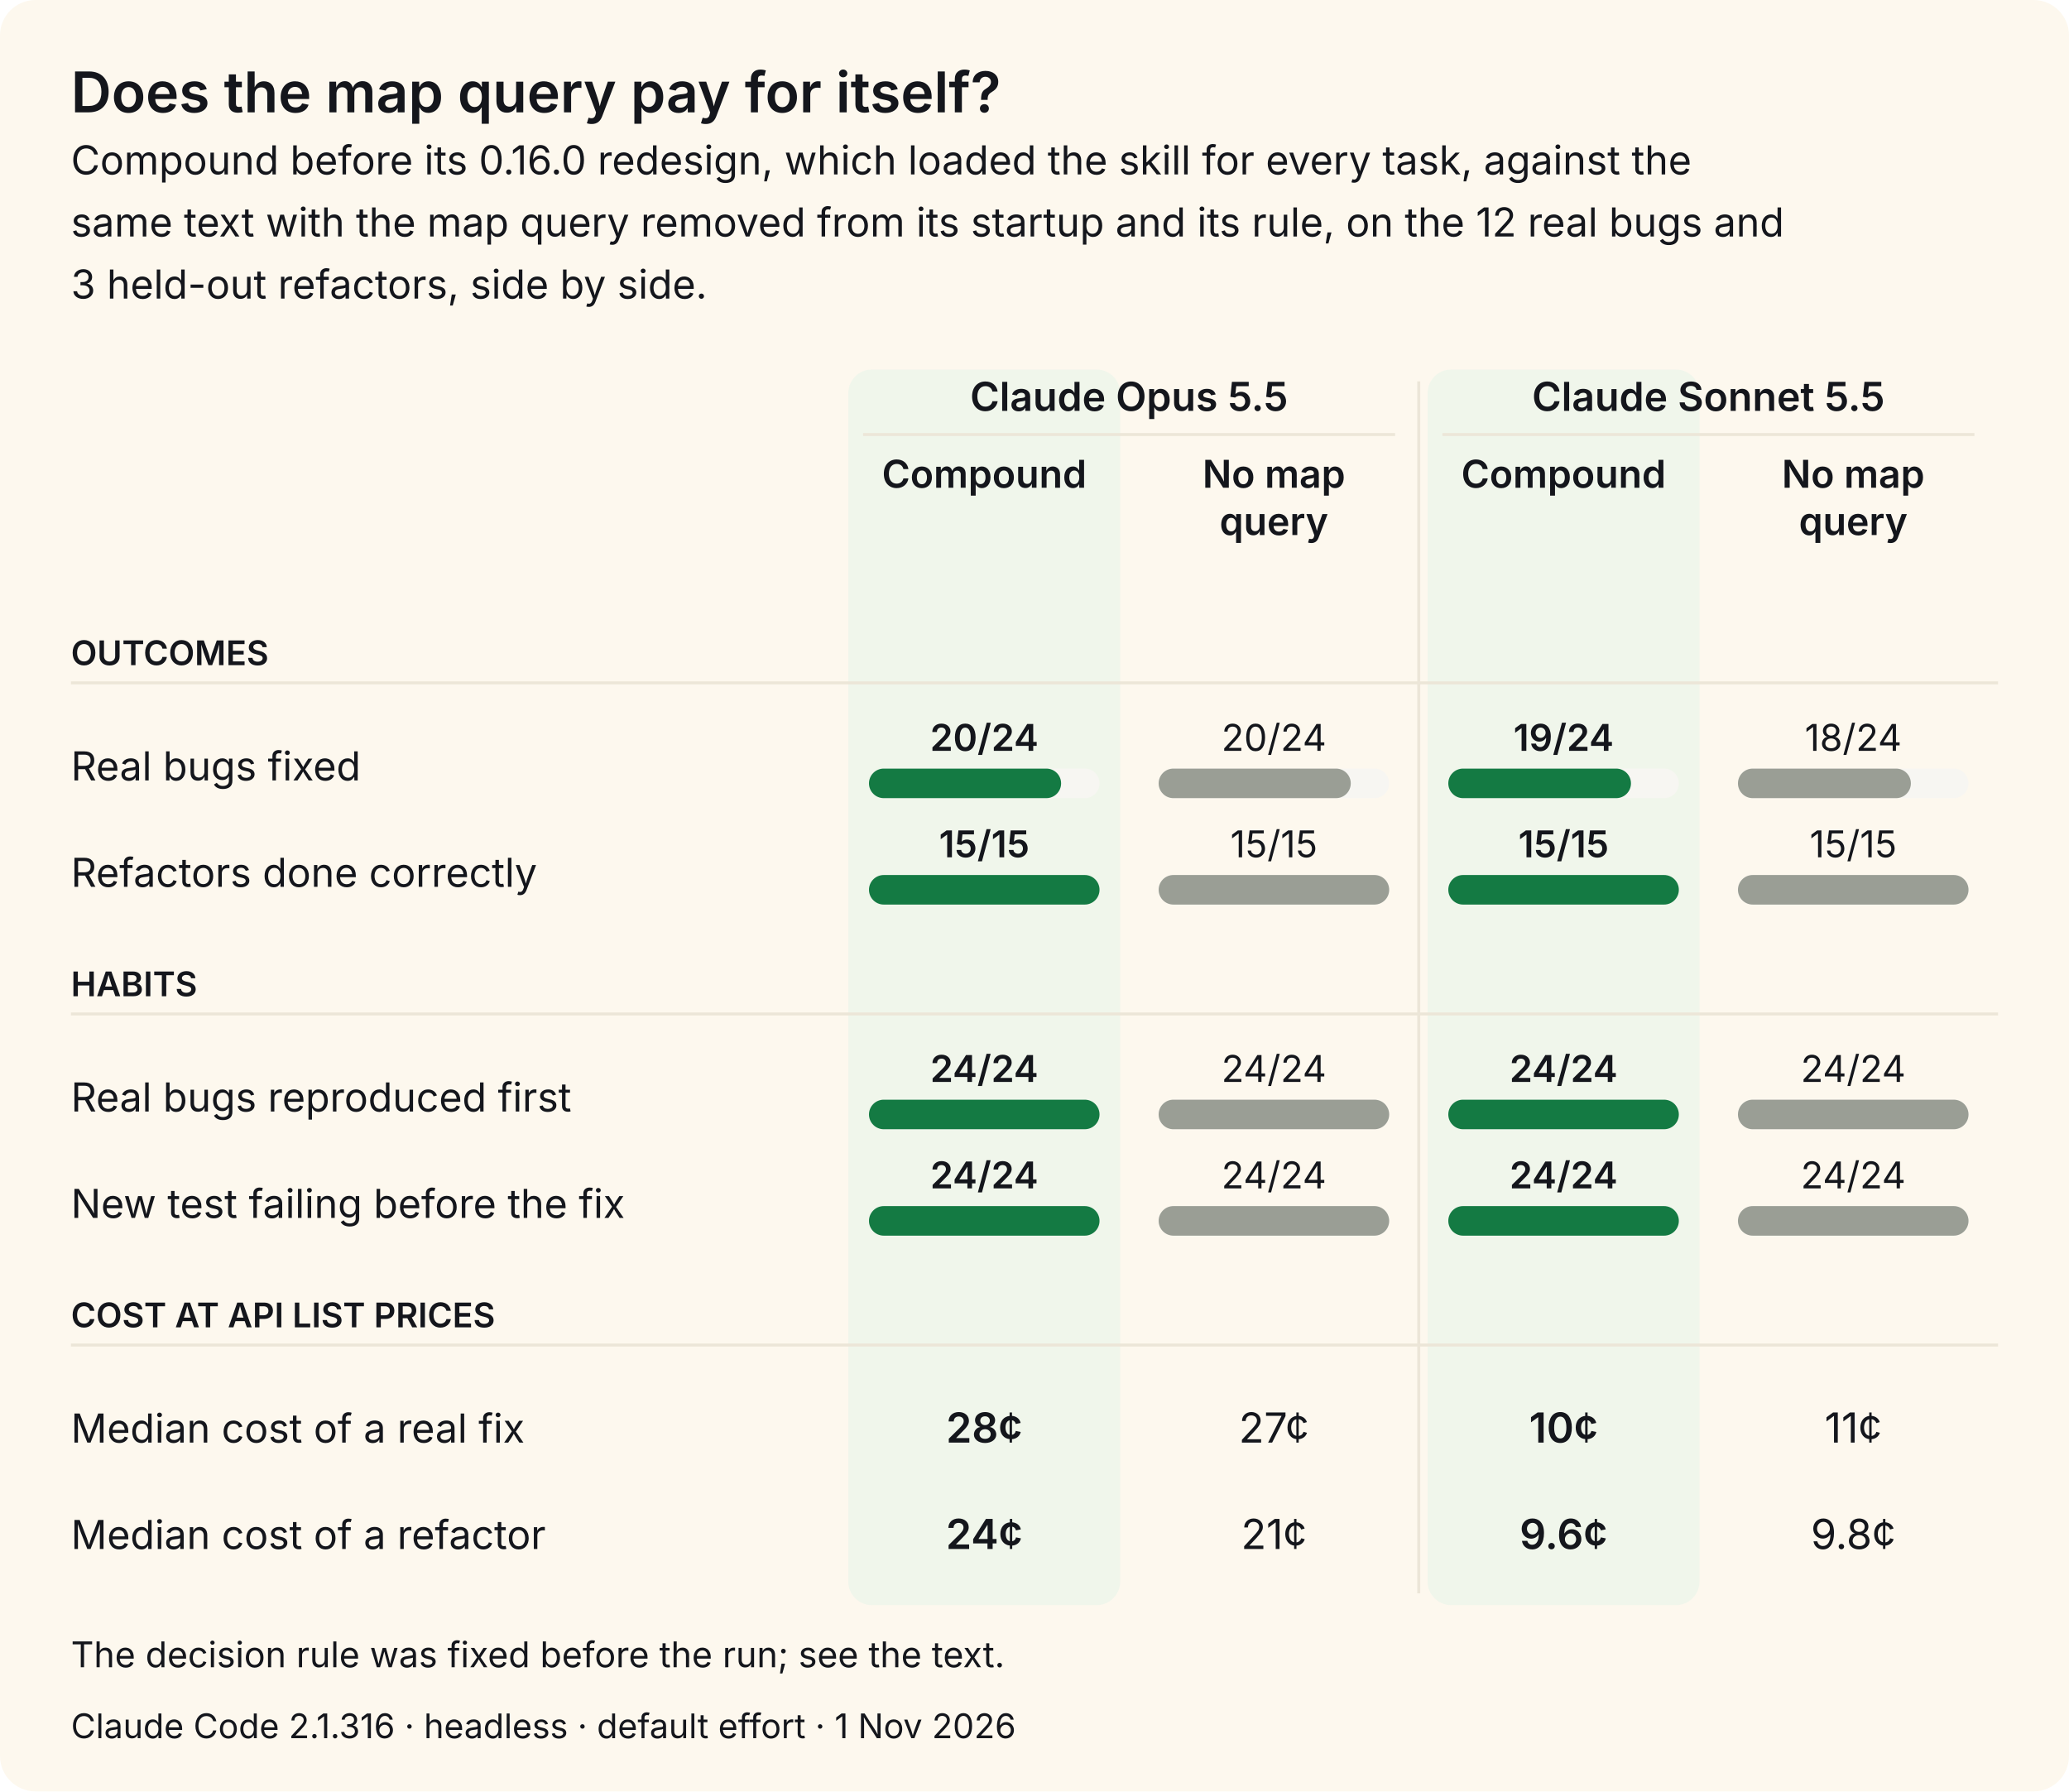
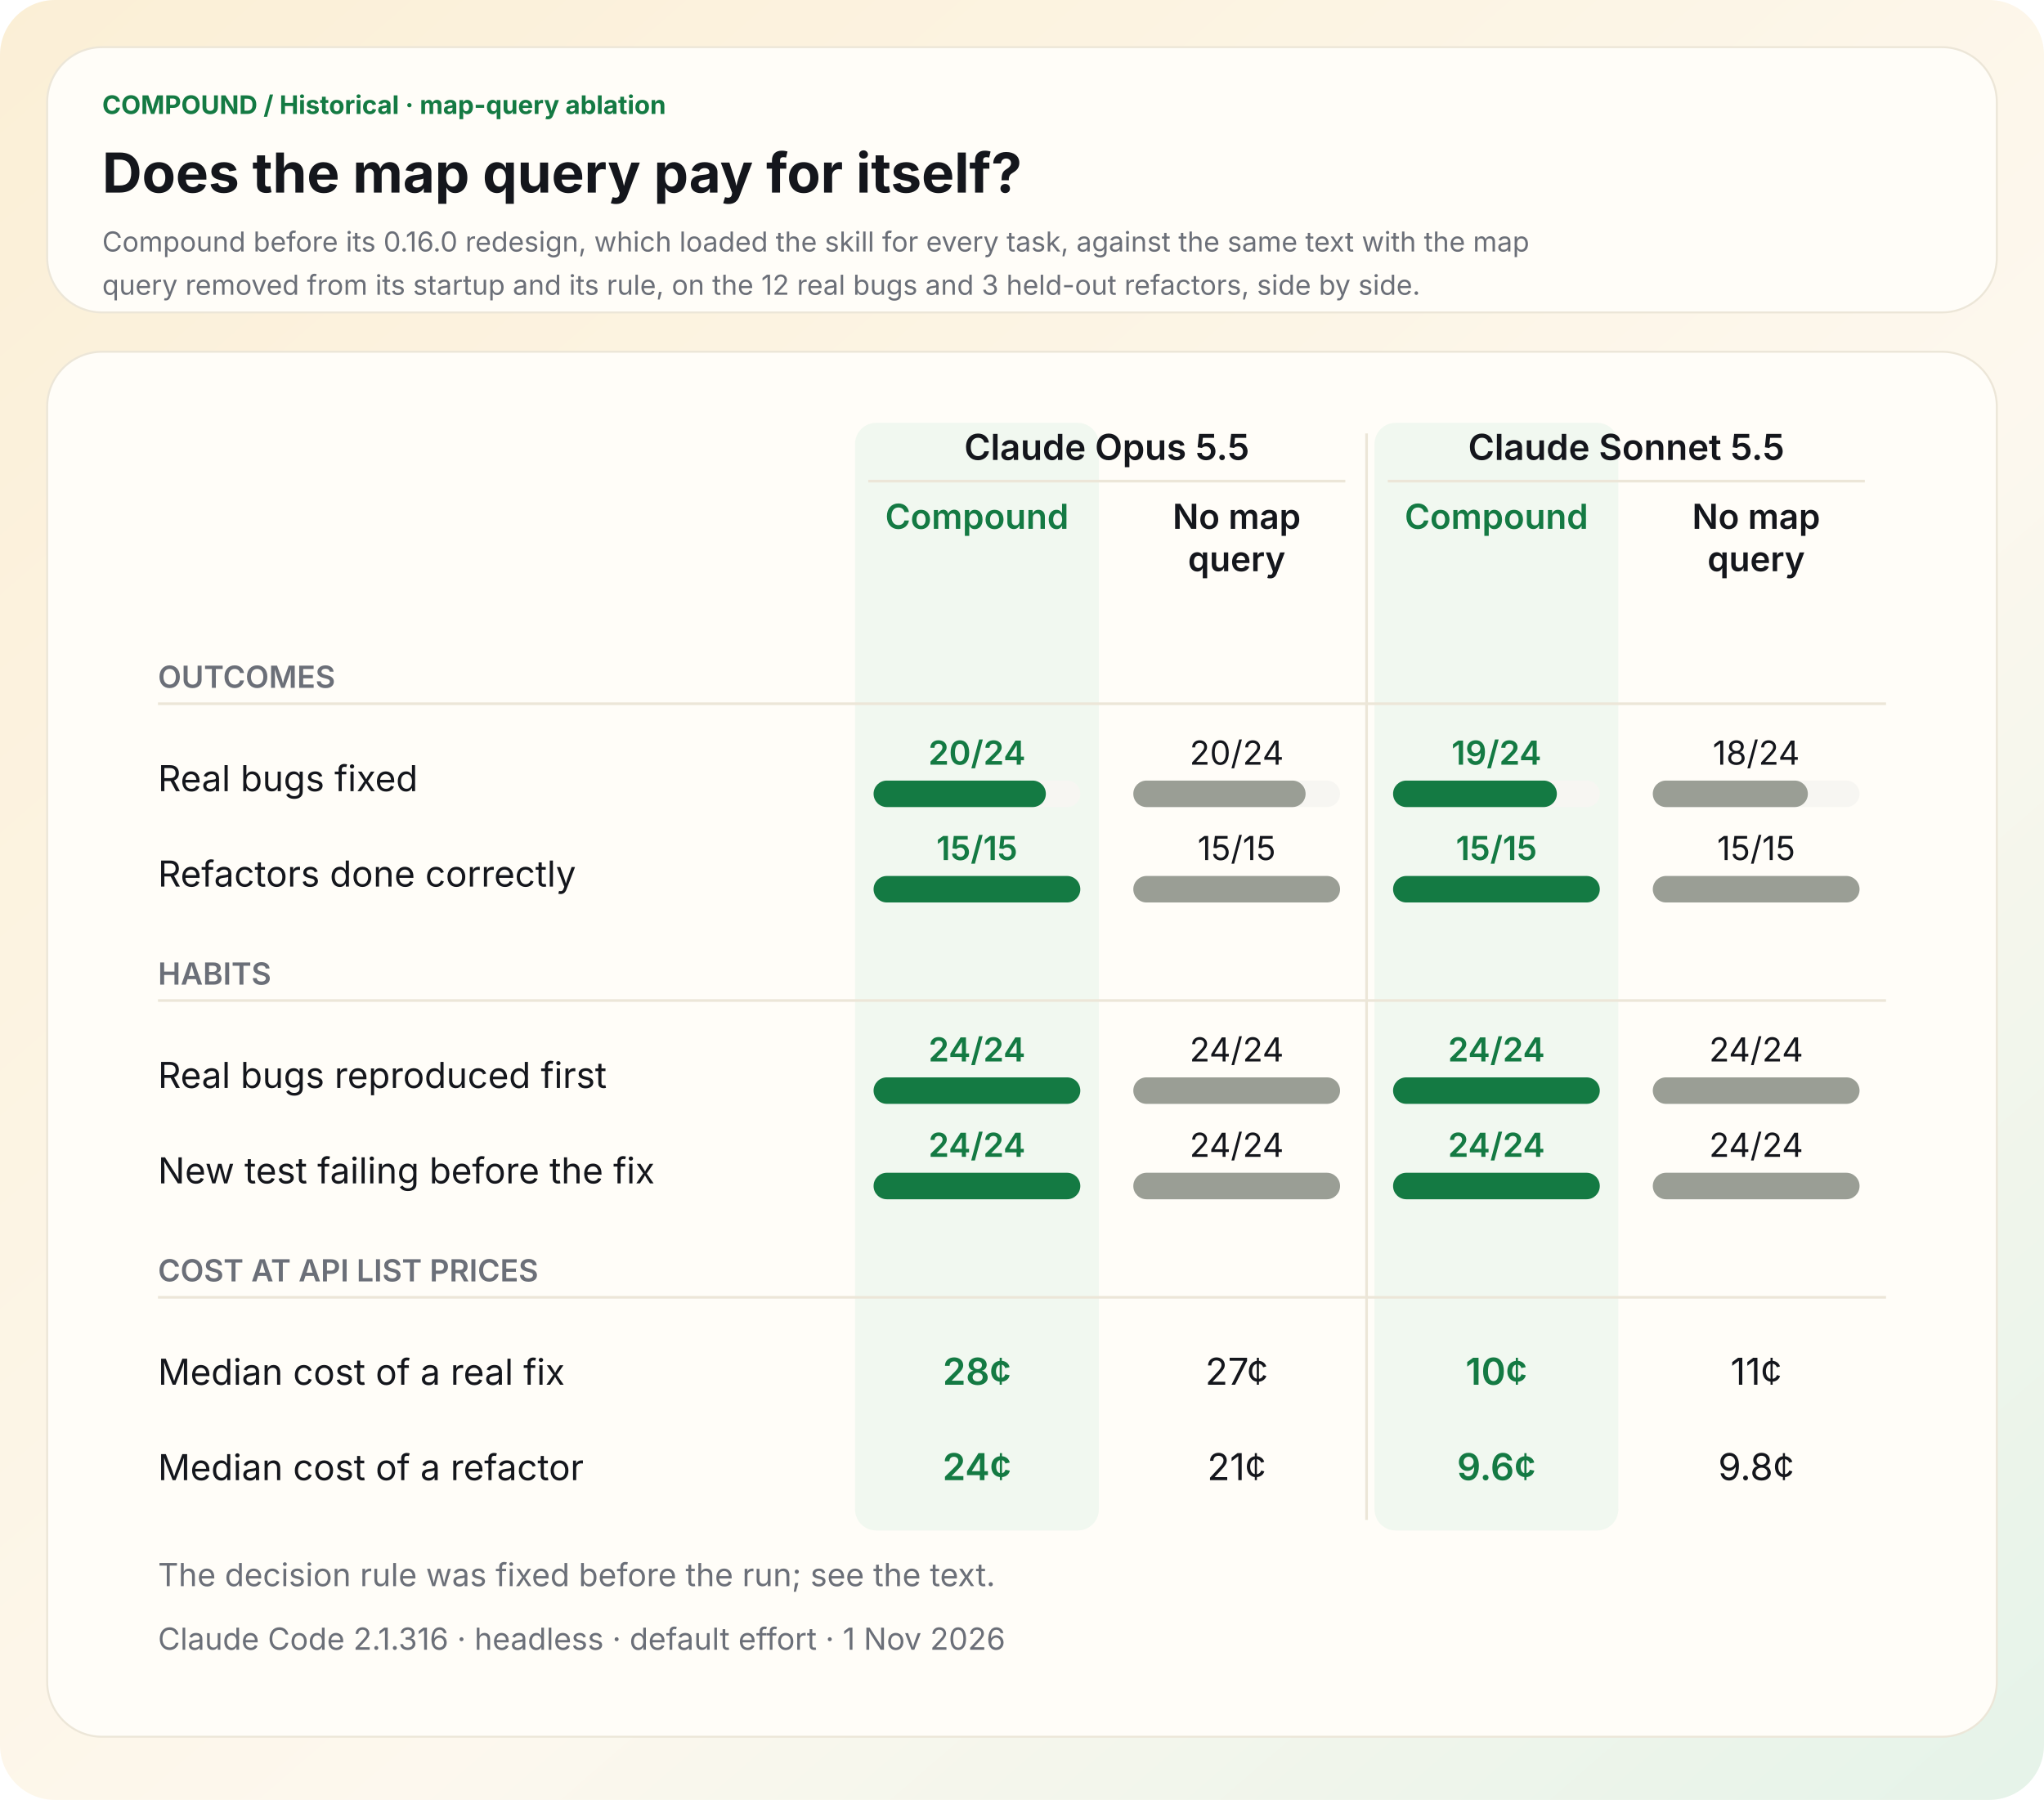
- <svg xmlns="http://www.w3.org/2000/svg" width="700" height="606" viewBox="0 0 700 606" role="img" aria-labelledby="title desc">
-   <style>text{font-family:Inter,system-ui,-apple-system,BlinkMacSystemFont,'Segoe UI','Noto Sans',Helvetica,Arial,sans-serif;fill:#14161c;font-variant-numeric:tabular-nums}.mono{font-family:ui-monospace,SFMono-Regular,'SF Mono',Menlo,Consolas,'Liberation Mono',monospace}</style>
-   <rect width="700" height="606" rx="12" fill="#fdf8ee" />
-   <text x="24.0" y="38.0" font-size="19" font-weight="600">Does the map query pay for itself?</text>
-   <text x="24.0" y="59.0" font-size="13.5" fill="#6b6f78">Compound before its 0.16.0 redesign, which loaded the skill for every task, against the</text>
-   <text x="24.0" y="80.0" font-size="13.5" fill="#6b6f78">same text with the map query removed from its startup and its rule, on the 12 real bugs and</text>
-   <text x="24.0" y="101.0" font-size="13.5" fill="#6b6f78">3 held-out refactors, side by side.</text>
-   <rect x="287.0" y="125.0" width="92.0" height="418.0" rx="8" fill="#e5f3e9" fill-opacity="0.55" />
-   <rect x="483.0" y="125.0" width="92.0" height="418.0" rx="8" fill="#e5f3e9" fill-opacity="0.55" />
-   <line x1="480.0" y1="129.0" x2="480.0" y2="539.0" stroke="#ece6d8" stroke-width="1" />
-   <text x="382.0" y="139.0" font-size="13.5" font-weight="600" text-anchor="middle">Claude Opus 5.5</text>
-   <line x1="292.0" y1="147.0" x2="472.0" y2="147.0" stroke="#ece6d8" stroke-width="1" />
-   <text x="578.0" y="139.0" font-size="13.5" font-weight="600" text-anchor="middle">Claude Sonnet 5.5</text>
-   <line x1="488.0" y1="147.0" x2="668.0" y2="147.0" stroke="#ece6d8" stroke-width="1" />
-   <text x="333.0" y="165.0" font-size="13" font-weight="600" text-anchor="middle" fill="#147a43">Compound</text>
-   <text x="431.0" y="165.0" font-size="13" font-weight="600" text-anchor="middle">No map</text>
-   <text x="431.0" y="181.0" font-size="13" font-weight="600" text-anchor="middle">query</text>
-   <text x="529.0" y="165.0" font-size="13" font-weight="600" text-anchor="middle" fill="#147a43">Compound</text>
-   <text x="627.0" y="165.0" font-size="13" font-weight="600" text-anchor="middle">No map</text>
-   <text x="627.0" y="181.0" font-size="13" font-weight="600" text-anchor="middle">query</text>
-   <text x="24.0" y="225.0" font-size="11.5" font-weight="600" fill="#6b6f78">OUTCOMES</text>
-   <line x1="24.0" y1="231.0" x2="676.0" y2="231.0" stroke="#ece6d8" stroke-width="1" />
-   <text x="24.0" y="264.0" font-size="13.5">Real bugs fixed</text>
-   <rect x="294.0" y="260.0" width="78.0" height="10.0" rx="5" fill="#f7f6f2" />
-   <rect x="294.0" y="260.0" width="65.0" height="10.0" rx="5" fill="#147a43" />
-   <text x="333.0" y="254.0" font-size="12.5" font-weight="600" text-anchor="middle" fill="#147a43">20/24</text>
-   <rect x="392.0" y="260.0" width="78.0" height="10.0" rx="5" fill="#f7f6f2" />
-   <rect x="392.0" y="260.0" width="65.0" height="10.0" rx="5" fill="#9a9e95" />
-   <text x="431.0" y="254.0" font-size="12.5" text-anchor="middle">20/24</text>
-   <rect x="490.0" y="260.0" width="78.0" height="10.0" rx="5" fill="#f7f6f2" />
-   <rect x="490.0" y="260.0" width="61.8" height="10.0" rx="5" fill="#147a43" />
-   <text x="529.0" y="254.0" font-size="12.5" font-weight="600" text-anchor="middle" fill="#147a43">19/24</text>
-   <rect x="588.0" y="260.0" width="78.0" height="10.0" rx="5" fill="#f7f6f2" />
-   <rect x="588.0" y="260.0" width="58.5" height="10.0" rx="5" fill="#9a9e95" />
-   <text x="627.0" y="254.0" font-size="12.5" text-anchor="middle">18/24</text>
-   <text x="24.0" y="300.0" font-size="13.5">Refactors done correctly</text>
-   <rect x="294.0" y="296.0" width="78.0" height="10.0" rx="5" fill="#f7f6f2" />
-   <rect x="294.0" y="296.0" width="78.0" height="10.0" rx="5" fill="#147a43" />
-   <text x="333.0" y="290.0" font-size="12.5" font-weight="600" text-anchor="middle" fill="#147a43">15/15</text>
-   <rect x="392.0" y="296.0" width="78.0" height="10.0" rx="5" fill="#f7f6f2" />
-   <rect x="392.0" y="296.0" width="78.0" height="10.0" rx="5" fill="#9a9e95" />
-   <text x="431.0" y="290.0" font-size="12.5" text-anchor="middle">15/15</text>
-   <rect x="490.0" y="296.0" width="78.0" height="10.0" rx="5" fill="#f7f6f2" />
-   <rect x="490.0" y="296.0" width="78.0" height="10.0" rx="5" fill="#147a43" />
-   <text x="529.0" y="290.0" font-size="12.5" font-weight="600" text-anchor="middle" fill="#147a43">15/15</text>
-   <rect x="588.0" y="296.0" width="78.0" height="10.0" rx="5" fill="#f7f6f2" />
-   <rect x="588.0" y="296.0" width="78.0" height="10.0" rx="5" fill="#9a9e95" />
-   <text x="627.0" y="290.0" font-size="12.5" text-anchor="middle">15/15</text>
-   <text x="24.0" y="337.0" font-size="11.5" font-weight="600" fill="#6b6f78">HABITS</text>
-   <line x1="24.0" y1="343.0" x2="676.0" y2="343.0" stroke="#ece6d8" stroke-width="1" />
-   <text x="24.0" y="376.0" font-size="13.5">Real bugs reproduced first</text>
-   <rect x="294.0" y="372.0" width="78.0" height="10.0" rx="5" fill="#f7f6f2" />
-   <rect x="294.0" y="372.0" width="78.0" height="10.0" rx="5" fill="#147a43" />
-   <text x="333.0" y="366.0" font-size="12.5" font-weight="600" text-anchor="middle" fill="#147a43">24/24</text>
-   <rect x="392.0" y="372.0" width="78.0" height="10.0" rx="5" fill="#f7f6f2" />
-   <rect x="392.0" y="372.0" width="78.0" height="10.0" rx="5" fill="#9a9e95" />
-   <text x="431.0" y="366.0" font-size="12.5" text-anchor="middle">24/24</text>
-   <rect x="490.0" y="372.0" width="78.0" height="10.0" rx="5" fill="#f7f6f2" />
-   <rect x="490.0" y="372.0" width="78.0" height="10.0" rx="5" fill="#147a43" />
-   <text x="529.0" y="366.0" font-size="12.5" font-weight="600" text-anchor="middle" fill="#147a43">24/24</text>
-   <rect x="588.0" y="372.0" width="78.0" height="10.0" rx="5" fill="#f7f6f2" />
-   <rect x="588.0" y="372.0" width="78.0" height="10.0" rx="5" fill="#9a9e95" />
-   <text x="627.0" y="366.0" font-size="12.5" text-anchor="middle">24/24</text>
-   <text x="24.0" y="412.0" font-size="13.5">New test failing before the fix</text>
-   <rect x="294.0" y="408.0" width="78.0" height="10.0" rx="5" fill="#f7f6f2" />
-   <rect x="294.0" y="408.0" width="78.0" height="10.0" rx="5" fill="#147a43" />
-   <text x="333.0" y="402.0" font-size="12.5" font-weight="600" text-anchor="middle" fill="#147a43">24/24</text>
-   <rect x="392.0" y="408.0" width="78.0" height="10.0" rx="5" fill="#f7f6f2" />
-   <rect x="392.0" y="408.0" width="78.0" height="10.0" rx="5" fill="#9a9e95" />
-   <text x="431.0" y="402.0" font-size="12.5" text-anchor="middle">24/24</text>
-   <rect x="490.0" y="408.0" width="78.0" height="10.0" rx="5" fill="#f7f6f2" />
-   <rect x="490.0" y="408.0" width="78.0" height="10.0" rx="5" fill="#147a43" />
-   <text x="529.0" y="402.0" font-size="12.5" font-weight="600" text-anchor="middle" fill="#147a43">24/24</text>
-   <rect x="588.0" y="408.0" width="78.0" height="10.0" rx="5" fill="#f7f6f2" />
-   <rect x="588.0" y="408.0" width="78.0" height="10.0" rx="5" fill="#9a9e95" />
-   <text x="627.0" y="402.0" font-size="12.5" text-anchor="middle">24/24</text>
-   <text x="24.0" y="449.0" font-size="11.5" font-weight="600" fill="#6b6f78">COST AT API LIST PRICES</text>
-   <line x1="24.0" y1="455.0" x2="676.0" y2="455.0" stroke="#ece6d8" stroke-width="1" />
-   <text x="24.0" y="488.0" font-size="13.5">Median cost of a real fix</text>
-   <text x="333.0" y="488.0" font-size="14" font-weight="600" text-anchor="middle" fill="#147a43">28¢</text>
-   <text x="431.0" y="488.0" font-size="14" text-anchor="middle">27¢</text>
-   <text x="529.0" y="488.0" font-size="14" font-weight="600" text-anchor="middle" fill="#147a43">10¢</text>
-   <text x="627.0" y="488.0" font-size="14" text-anchor="middle">11¢</text>
-   <text x="24.0" y="524.0" font-size="13.5">Median cost of a refactor</text>
-   <text x="333.0" y="524.0" font-size="14" font-weight="600" text-anchor="middle" fill="#147a43">24¢</text>
-   <text x="431.0" y="524.0" font-size="14" text-anchor="middle">21¢</text>
-   <text x="529.0" y="524.0" font-size="14" font-weight="600" text-anchor="middle" fill="#147a43">9.6¢</text>
-   <text x="627.0" y="524.0" font-size="14" text-anchor="middle">9.8¢</text>
-   <text x="24.0" y="564.0" font-size="12" fill="#6b6f78">The decision rule was fixed before the run; see the text.</text>
-   <text x="24.0" y="588.0" font-size="11.5" fill="#6b6f78">Claude Code 2.1.316 · headless · default effort · 1 Nov 2026</text>
+ <svg xmlns="http://www.w3.org/2000/svg" width="1040" height="916" viewBox="0 0 1040 916" role="img" aria-labelledby="title desc">
+   <style>text{font-family:Inter,system-ui,-apple-system,BlinkMacSystemFont,'Segoe UI',Arial,sans-serif;font-variant-numeric:tabular-nums}.mono{font-family:ui-monospace,SFMono-Regular,Menlo,monospace}</style>
+   <defs>
+     <linearGradient id="theme-wash" x2="1" y2="1">
+       <stop offset="0" stop-color="#fbefd6" />
+       <stop offset=".6" stop-color="#fdf8ee" />
+       <stop offset="1" stop-color="#e5f3e9" />
+     </linearGradient>
+   </defs>
+   <rect x="0" y="0" width="1040" height="916" rx="28" fill="url(#theme-wash)" />
+   <g fill="#14161c">
+     <rect x="24" y="24" width="992" height="135" rx="28" fill="#fffdf8" stroke="#ece6d8" stroke-width="1" />
+     <text x="52" y="58" font-size="13" font-weight="650" fill="#147a43">COMPOUND  /  Historical · map-query ablation</text>
+     <text x="52" y="98" font-size="28" font-weight="750" fill="#14161c">Does the map query pay for itself?</text>
+     <text x="52" y="128" font-size="14" font-weight="400" fill="#6b6f78">Compound before its 0.16.0 redesign, which loaded the skill for every task, against the same text with the map</text>
+     <text x="52" y="150" font-size="14" font-weight="400" fill="#6b6f78">query removed from its startup and its rule, on the 12 real bugs and 3 held-out refactors, side by side.</text>
+     <rect x="24" y="179" width="992" height="704.846" rx="28" fill="#fffdf8" stroke="#ece6d8" stroke-width="1" />
+     <g transform="translate(48 46.611) scale(1.348571)">
+       <rect x="287.0" y="125.0" width="92.0" height="418.0" rx="8" fill="#e5f3e9" fill-opacity="0.55" />
+       <rect x="483.0" y="125.0" width="92.0" height="418.0" rx="8" fill="#e5f3e9" fill-opacity="0.55" />
+       <line x1="480.0" y1="129.0" x2="480.0" y2="539.0" stroke="#ece6d8" stroke-width="1" />
+       <text x="382.0" y="139.0" font-size="13.5" font-weight="600" text-anchor="middle">Claude Opus 5.5</text>
+       <line x1="292.0" y1="147.0" x2="472.0" y2="147.0" stroke="#ece6d8" stroke-width="1" />
+       <text x="578.0" y="139.0" font-size="13.5" font-weight="600" text-anchor="middle">Claude Sonnet 5.5</text>
+       <line x1="488.0" y1="147.0" x2="668.0" y2="147.0" stroke="#ece6d8" stroke-width="1" />
+       <text x="333.0" y="165.0" font-size="13" font-weight="600" text-anchor="middle" fill="#147a43">Compound</text>
+       <text x="431.0" y="165.0" font-size="13" font-weight="600" text-anchor="middle">No map</text>
+       <text x="431.0" y="181.0" font-size="13" font-weight="600" text-anchor="middle">query</text>
+       <text x="529.0" y="165.0" font-size="13" font-weight="600" text-anchor="middle" fill="#147a43">Compound</text>
+       <text x="627.0" y="165.0" font-size="13" font-weight="600" text-anchor="middle">No map</text>
+       <text x="627.0" y="181.0" font-size="13" font-weight="600" text-anchor="middle">query</text>
+       <text x="24.0" y="225.0" font-size="11.5" font-weight="600" fill="#6b6f78">OUTCOMES</text>
+       <line x1="24.0" y1="231.0" x2="676.0" y2="231.0" stroke="#ece6d8" stroke-width="1" />
+       <text x="24.0" y="264.0" font-size="13.5">Real bugs fixed</text>
+       <rect x="294.0" y="260.0" width="78.0" height="10.0" rx="5" fill="#f7f6f2" />
+       <rect x="294.0" y="260.0" width="65.0" height="10.0" rx="5" fill="#147a43" />
+       <text x="333.0" y="254.0" font-size="12.5" font-weight="600" text-anchor="middle" fill="#147a43">20/24</text>
+       <rect x="392.0" y="260.0" width="78.0" height="10.0" rx="5" fill="#f7f6f2" />
+       <rect x="392.0" y="260.0" width="65.0" height="10.0" rx="5" fill="#9a9e95" />
+       <text x="431.0" y="254.0" font-size="12.5" text-anchor="middle">20/24</text>
+       <rect x="490.0" y="260.0" width="78.0" height="10.0" rx="5" fill="#f7f6f2" />
+       <rect x="490.0" y="260.0" width="61.8" height="10.0" rx="5" fill="#147a43" />
+       <text x="529.0" y="254.0" font-size="12.5" font-weight="600" text-anchor="middle" fill="#147a43">19/24</text>
+       <rect x="588.0" y="260.0" width="78.0" height="10.0" rx="5" fill="#f7f6f2" />
+       <rect x="588.0" y="260.0" width="58.5" height="10.0" rx="5" fill="#9a9e95" />
+       <text x="627.0" y="254.0" font-size="12.5" text-anchor="middle">18/24</text>
+       <text x="24.0" y="300.0" font-size="13.5">Refactors done correctly</text>
+       <rect x="294.0" y="296.0" width="78.0" height="10.0" rx="5" fill="#f7f6f2" />
+       <rect x="294.0" y="296.0" width="78.0" height="10.0" rx="5" fill="#147a43" />
+       <text x="333.0" y="290.0" font-size="12.5" font-weight="600" text-anchor="middle" fill="#147a43">15/15</text>
+       <rect x="392.0" y="296.0" width="78.0" height="10.0" rx="5" fill="#f7f6f2" />
+       <rect x="392.0" y="296.0" width="78.0" height="10.0" rx="5" fill="#9a9e95" />
+       <text x="431.0" y="290.0" font-size="12.5" text-anchor="middle">15/15</text>
+       <rect x="490.0" y="296.0" width="78.0" height="10.0" rx="5" fill="#f7f6f2" />
+       <rect x="490.0" y="296.0" width="78.0" height="10.0" rx="5" fill="#147a43" />
+       <text x="529.0" y="290.0" font-size="12.5" font-weight="600" text-anchor="middle" fill="#147a43">15/15</text>
+       <rect x="588.0" y="296.0" width="78.0" height="10.0" rx="5" fill="#f7f6f2" />
+       <rect x="588.0" y="296.0" width="78.0" height="10.0" rx="5" fill="#9a9e95" />
+       <text x="627.0" y="290.0" font-size="12.5" text-anchor="middle">15/15</text>
+       <text x="24.0" y="337.0" font-size="11.5" font-weight="600" fill="#6b6f78">HABITS</text>
+       <line x1="24.0" y1="343.0" x2="676.0" y2="343.0" stroke="#ece6d8" stroke-width="1" />
+       <text x="24.0" y="376.0" font-size="13.5">Real bugs reproduced first</text>
+       <rect x="294.0" y="372.0" width="78.0" height="10.0" rx="5" fill="#f7f6f2" />
+       <rect x="294.0" y="372.0" width="78.0" height="10.0" rx="5" fill="#147a43" />
+       <text x="333.0" y="366.0" font-size="12.5" font-weight="600" text-anchor="middle" fill="#147a43">24/24</text>
+       <rect x="392.0" y="372.0" width="78.0" height="10.0" rx="5" fill="#f7f6f2" />
+       <rect x="392.0" y="372.0" width="78.0" height="10.0" rx="5" fill="#9a9e95" />
+       <text x="431.0" y="366.0" font-size="12.5" text-anchor="middle">24/24</text>
+       <rect x="490.0" y="372.0" width="78.0" height="10.0" rx="5" fill="#f7f6f2" />
+       <rect x="490.0" y="372.0" width="78.0" height="10.0" rx="5" fill="#147a43" />
+       <text x="529.0" y="366.0" font-size="12.5" font-weight="600" text-anchor="middle" fill="#147a43">24/24</text>
+       <rect x="588.0" y="372.0" width="78.0" height="10.0" rx="5" fill="#f7f6f2" />
+       <rect x="588.0" y="372.0" width="78.0" height="10.0" rx="5" fill="#9a9e95" />
+       <text x="627.0" y="366.0" font-size="12.5" text-anchor="middle">24/24</text>
+       <text x="24.0" y="412.0" font-size="13.5">New test failing before the fix</text>
+       <rect x="294.0" y="408.0" width="78.0" height="10.0" rx="5" fill="#f7f6f2" />
+       <rect x="294.0" y="408.0" width="78.0" height="10.0" rx="5" fill="#147a43" />
+       <text x="333.0" y="402.0" font-size="12.5" font-weight="600" text-anchor="middle" fill="#147a43">24/24</text>
+       <rect x="392.0" y="408.0" width="78.0" height="10.0" rx="5" fill="#f7f6f2" />
+       <rect x="392.0" y="408.0" width="78.0" height="10.0" rx="5" fill="#9a9e95" />
+       <text x="431.0" y="402.0" font-size="12.5" text-anchor="middle">24/24</text>
+       <rect x="490.0" y="408.0" width="78.0" height="10.0" rx="5" fill="#f7f6f2" />
+       <rect x="490.0" y="408.0" width="78.0" height="10.0" rx="5" fill="#147a43" />
+       <text x="529.0" y="402.0" font-size="12.5" font-weight="600" text-anchor="middle" fill="#147a43">24/24</text>
+       <rect x="588.0" y="408.0" width="78.0" height="10.0" rx="5" fill="#f7f6f2" />
+       <rect x="588.0" y="408.0" width="78.0" height="10.0" rx="5" fill="#9a9e95" />
+       <text x="627.0" y="402.0" font-size="12.5" text-anchor="middle">24/24</text>
+       <text x="24.0" y="449.0" font-size="11.5" font-weight="600" fill="#6b6f78">COST AT API LIST PRICES</text>
+       <line x1="24.0" y1="455.0" x2="676.0" y2="455.0" stroke="#ece6d8" stroke-width="1" />
+       <text x="24.0" y="488.0" font-size="13.5">Median cost of a real fix</text>
+       <text x="333.0" y="488.0" font-size="14" font-weight="600" text-anchor="middle" fill="#147a43">28¢</text>
+       <text x="431.0" y="488.0" font-size="14" text-anchor="middle">27¢</text>
+       <text x="529.0" y="488.0" font-size="14" font-weight="600" text-anchor="middle" fill="#147a43">10¢</text>
+       <text x="627.0" y="488.0" font-size="14" text-anchor="middle">11¢</text>
+       <text x="24.0" y="524.0" font-size="13.5">Median cost of a refactor</text>
+       <text x="333.0" y="524.0" font-size="14" font-weight="600" text-anchor="middle" fill="#147a43">24¢</text>
+       <text x="431.0" y="524.0" font-size="14" text-anchor="middle">21¢</text>
+       <text x="529.0" y="524.0" font-size="14" font-weight="600" text-anchor="middle" fill="#147a43">9.6¢</text>
+       <text x="627.0" y="524.0" font-size="14" text-anchor="middle">9.8¢</text>
+       <text x="24.0" y="564.0" font-size="12" fill="#6b6f78">The decision rule was fixed before the run; see the text.</text>
+       <text x="24.0" y="588.0" font-size="11.5" fill="#6b6f78">Claude Code 2.1.316 · headless · default effort · 1 Nov 2026</text>
+     </g>
+   </g>
</svg>
